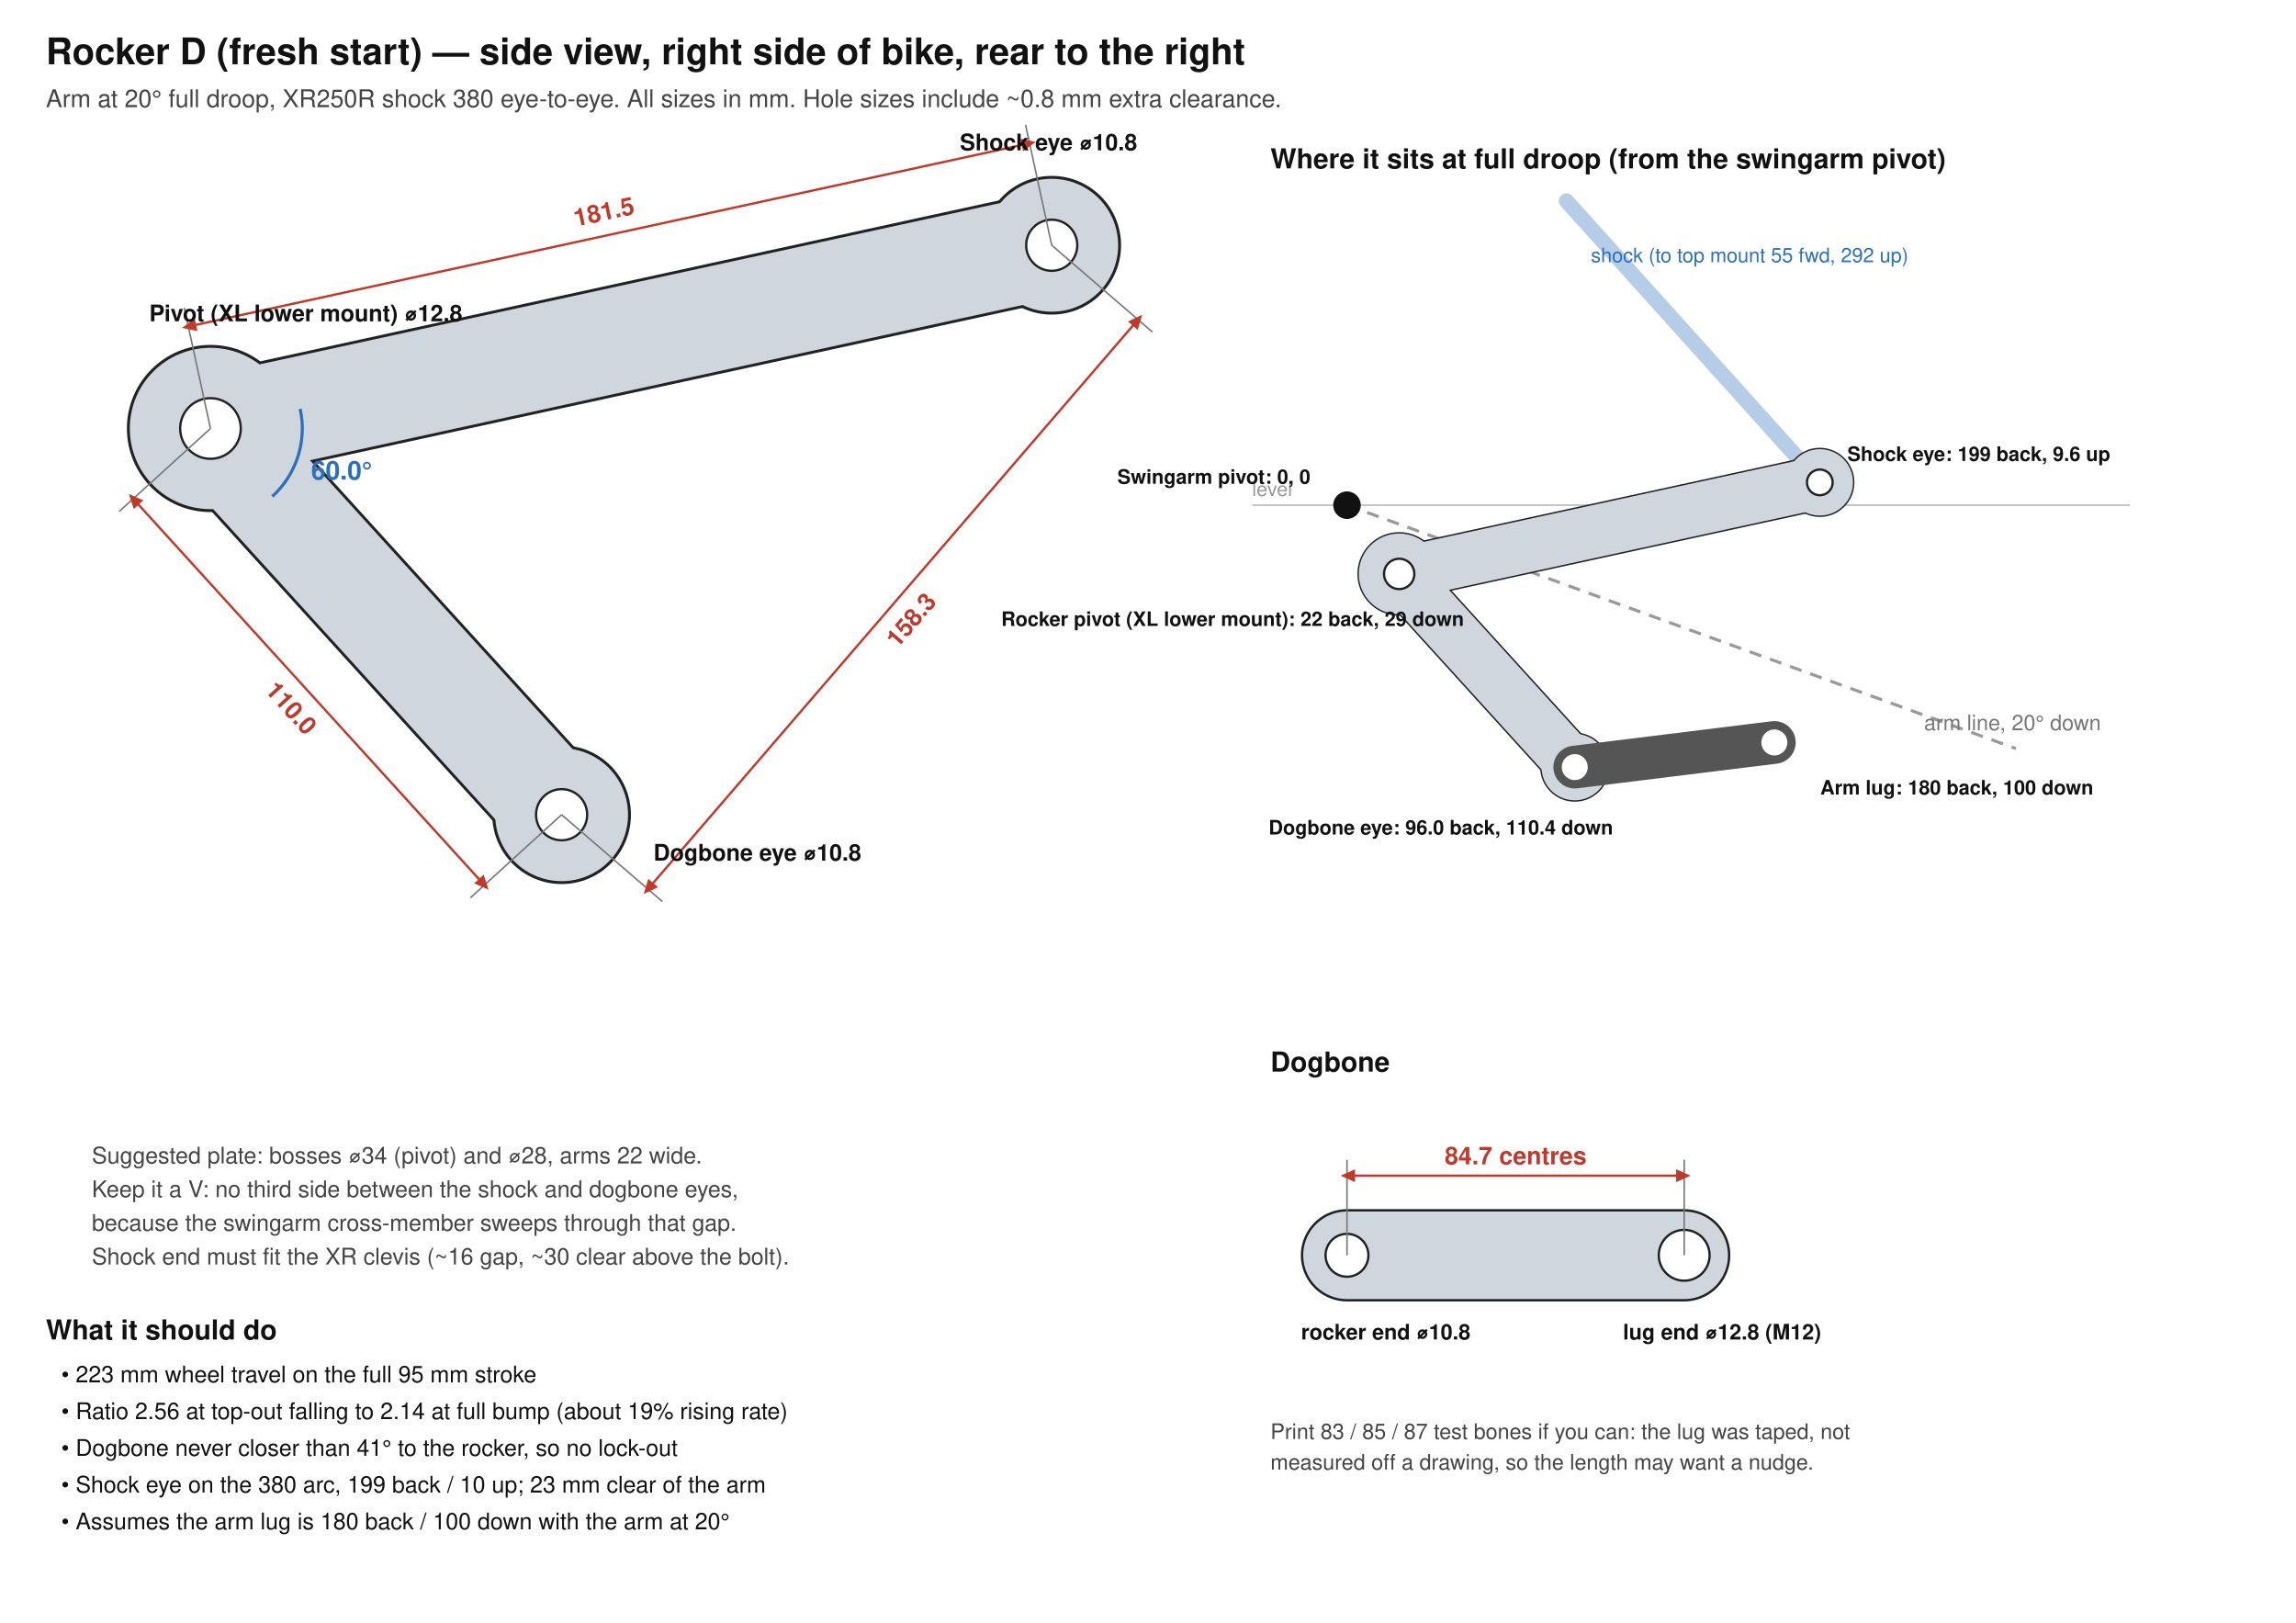
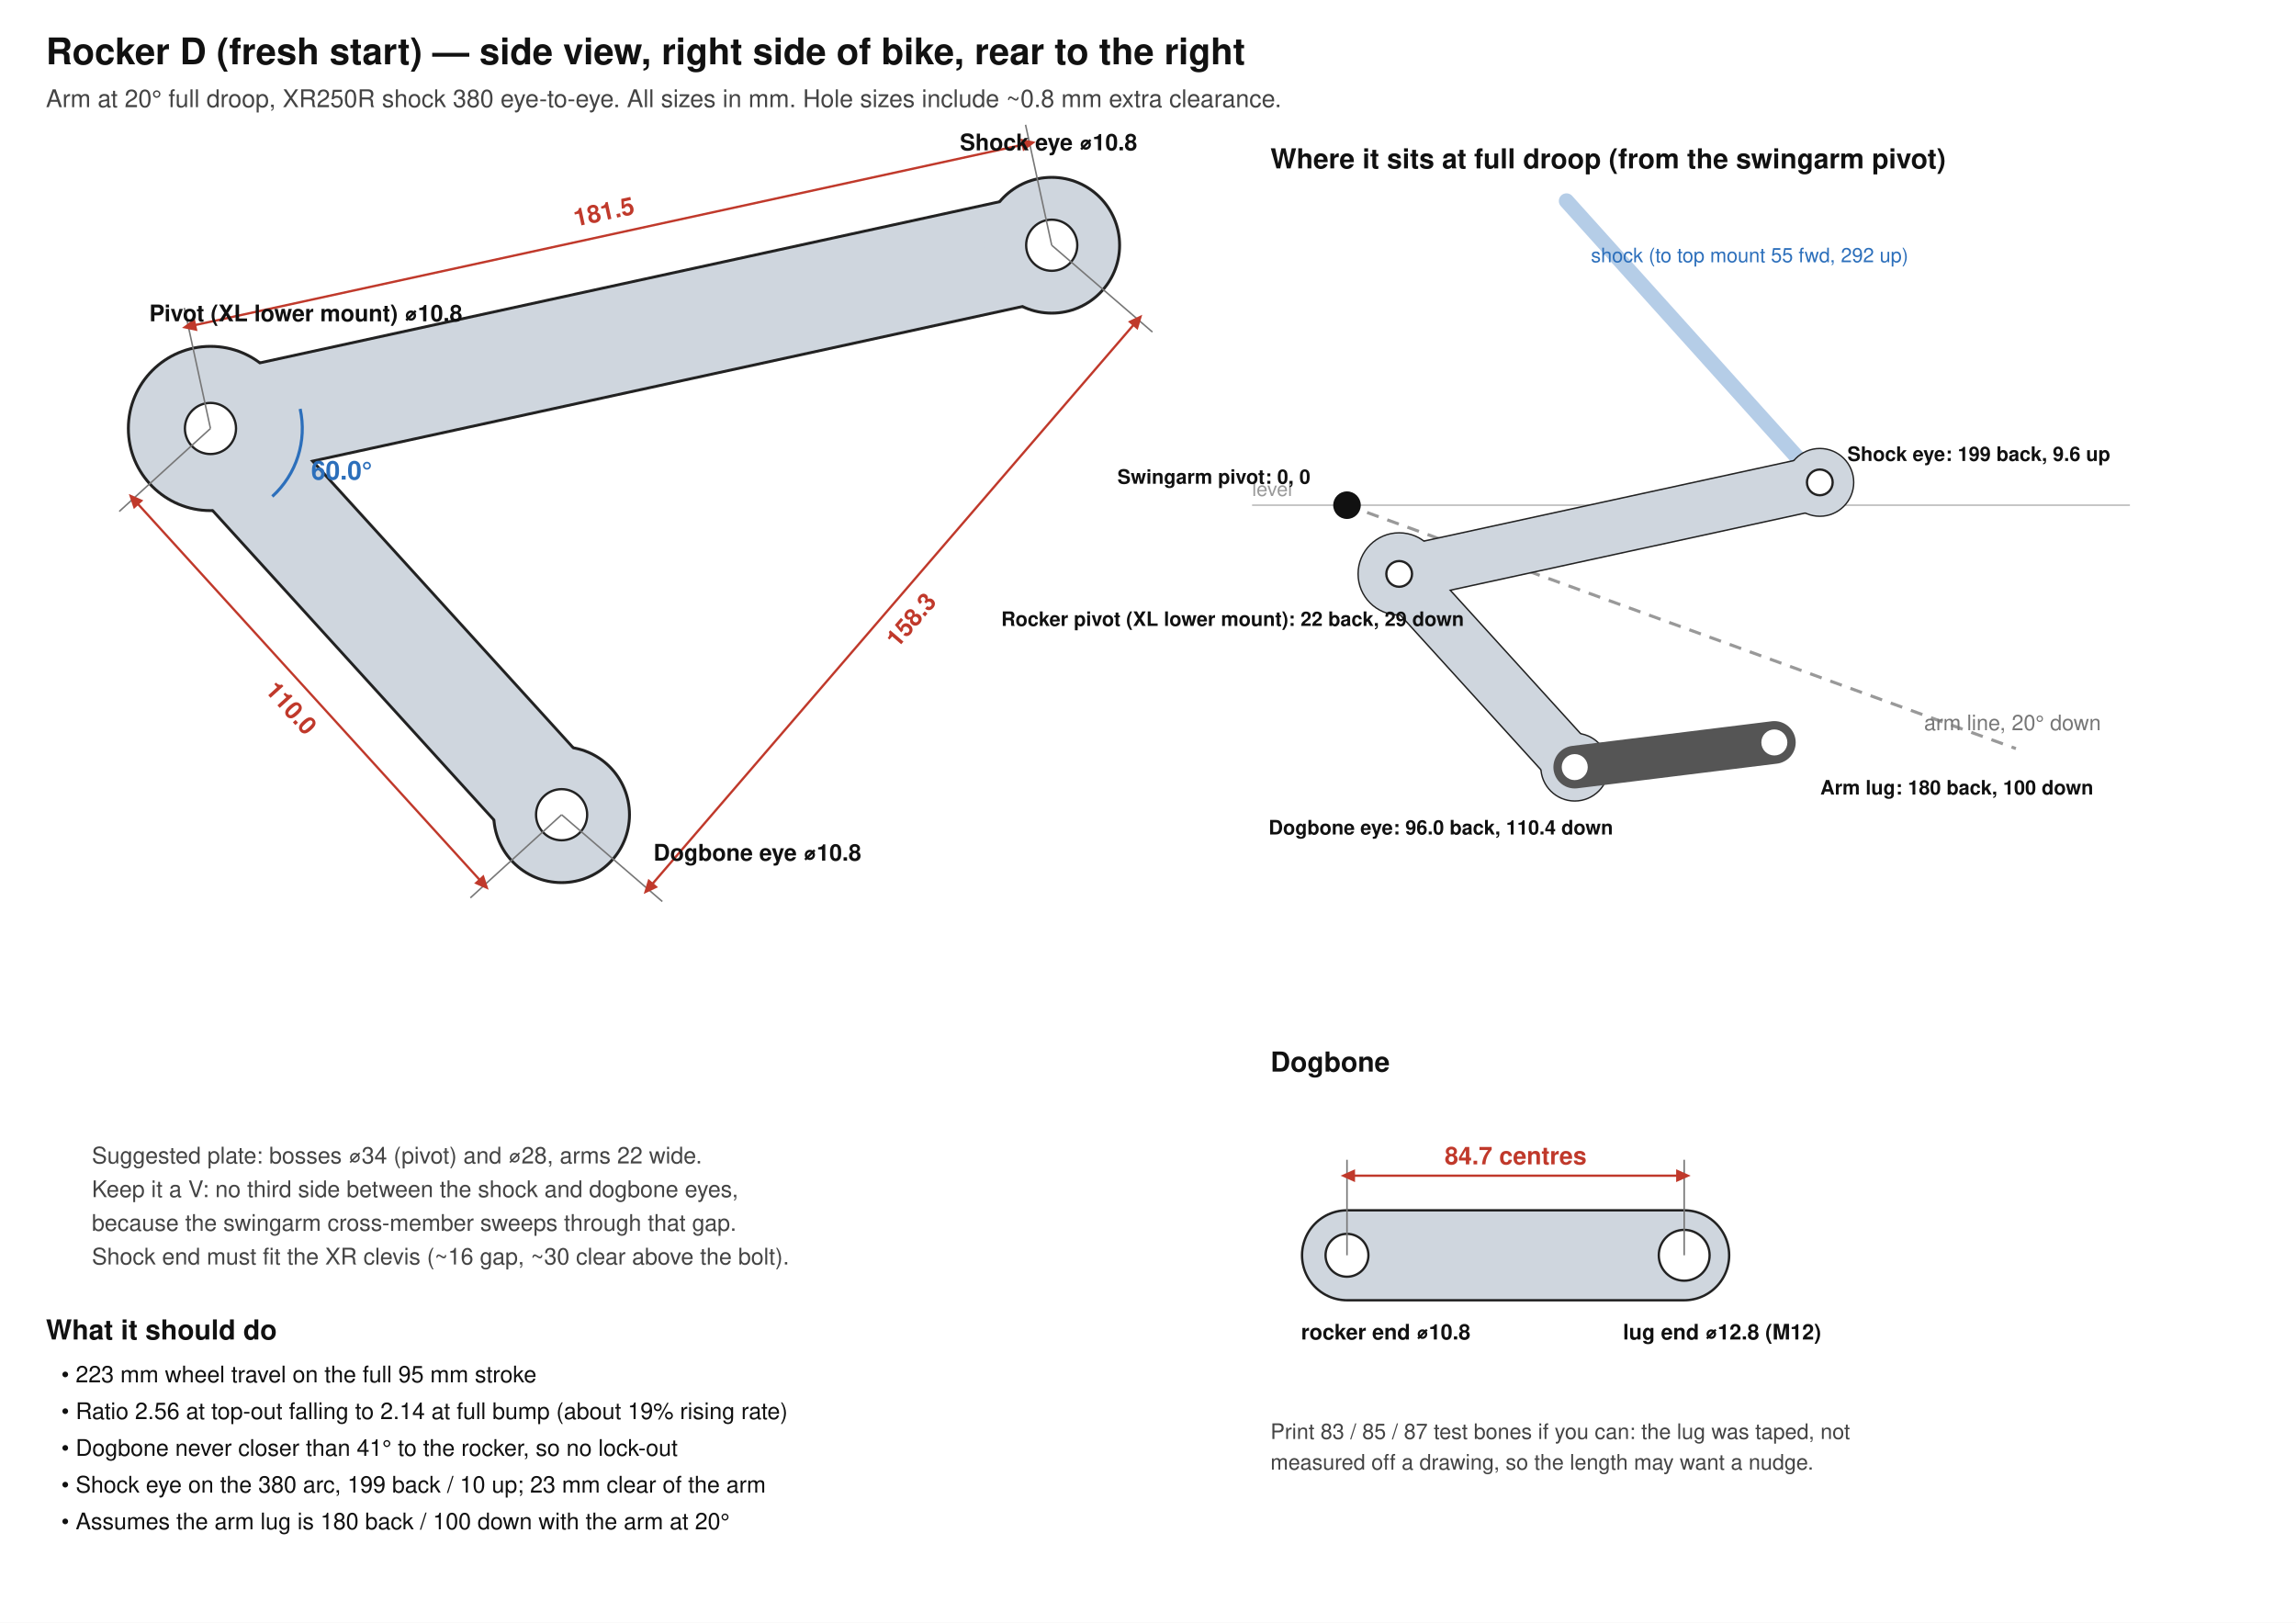
<svg xmlns="http://www.w3.org/2000/svg" width="1500" height="1060" viewBox="0 0 1500 1060" font-family="Helvetica,Arial,sans-serif">
  <defs>
    <marker id="ar" viewBox="0 0 10 10" refX="5" refY="5" markerWidth="7" markerHeight="7" orient="auto-start-reverse">
      <path d="M0,1 L9,5 L0,9 z" fill="#c0392b" />
    </marker>
  </defs>
  <rect width="1500" height="1060" fill="white" />
  <text x="30.0" y="42.0" font-size="24" text-anchor="start" font-weight="700" fill="#111">Rocker D (fresh start) — side view, right side of bike, rear to the right</text>
  <text x="30.0" y="70.0" font-size="16" text-anchor="start" font-weight="400" fill="#444">Arm at 20° full droop, XR250R shock 380 eye-to-eye. All sizes in mm. Hole sizes include ~0.8 mm extra clearance.</text>
  <line x1="137.5" y1="279.9" x2="366.9" y2="532.2" stroke="#222" stroke-width="71.9" stroke-linecap="round" />
  <line x1="137.5" y1="279.9" x2="687.1" y2="160.2" stroke="#222" stroke-width="71.9" stroke-linecap="round" />
  <circle cx="137.5" cy="279.9" r="54.6" fill="#222" />
  <circle cx="366.9" cy="532.2" r="45.3" fill="#222" />
  <circle cx="687.1" cy="160.2" r="45.3" fill="#222" />
  <line x1="137.5" y1="279.9" x2="366.9" y2="532.2" stroke="#cfd6de" stroke-width="68.2" stroke-linecap="round" />
  <line x1="137.5" y1="279.9" x2="687.1" y2="160.2" stroke="#cfd6de" stroke-width="68.2" stroke-linecap="round" />
  <circle cx="137.5" cy="279.9" r="52.7" fill="#cfd6de" />
  <circle cx="366.9" cy="532.2" r="43.4" fill="#cfd6de" />
  <circle cx="687.1" cy="160.2" r="43.4" fill="#cfd6de" />
-   <circle cx="137.5" cy="279.9" r="19.8" fill="white" stroke="#222" stroke-width="1.5" />
+   <circle cx="137.5" cy="279.9" r="16.7" fill="white" stroke="#222" stroke-width="1.5" />
  <circle cx="366.9" cy="532.2" r="16.7" fill="white" stroke="#222" stroke-width="1.5" />
  <circle cx="687.1" cy="160.2" r="16.7" fill="white" stroke="#222" stroke-width="1.5" />
  <line x1="137.5" y1="279.9" x2="120.4" y2="201.1" stroke="#777" stroke-width="1" />
  <line x1="687.1" y1="160.2" x2="670.0" y2="81.5" stroke="#777" stroke-width="1" />
  <line x1="123.0" y1="213.3" x2="672.6" y2="93.6" stroke="#c0392b" stroke-width="1.5" marker-start="url(#ar)" marker-end="url(#ar)" />
  <text x="394.5" y="138.3" font-size="16" font-weight="700" fill="#c0392b" text-anchor="middle" dominant-baseline="middle" transform="rotate(-12.3 394.5 138.3)" paint-order="stroke" stroke="white" stroke-width="5">181.5</text>
  <line x1="137.5" y1="279.9" x2="77.9" y2="334.1" stroke="#777" stroke-width="1" />
  <line x1="366.9" y1="532.2" x2="307.3" y2="586.5" stroke="#777" stroke-width="1" />
  <line x1="87.0" y1="325.8" x2="316.4" y2="578.1" stroke="#c0392b" stroke-width="1.5" marker-start="url(#ar)" marker-end="url(#ar)" />
  <text x="190.3" y="462.4" font-size="16" font-weight="700" fill="#c0392b" text-anchor="middle" dominant-baseline="middle" transform="rotate(47.7 190.3 462.4)" paint-order="stroke" stroke="white" stroke-width="5">110.0</text>
  <line x1="366.9" y1="532.2" x2="432.7" y2="588.9" stroke="#777" stroke-width="1" />
  <line x1="687.1" y1="160.2" x2="752.9" y2="216.9" stroke="#777" stroke-width="1" />
  <line x1="423.3" y1="580.8" x2="743.5" y2="208.8" stroke="#c0392b" stroke-width="1.5" marker-start="url(#ar)" marker-end="url(#ar)" />
  <text x="595.1" y="404.9" font-size="16" font-weight="700" fill="#c0392b" text-anchor="middle" dominant-baseline="middle" transform="rotate(-49.3 595.1 404.9)" paint-order="stroke" stroke="white" stroke-width="5">158.3</text>
  <path d="M196.1,267.1 A60,60 0 0 1 177.9,324.3" fill="none" stroke="#2c6fbb" stroke-width="2" />
  <text x="223.2" y="313.3" font-size="17" text-anchor="middle" font-weight="700" fill="#2c6fbb">60.0°</text>
-   <text x="97.5" y="209.9" font-size="15" text-anchor="start" font-weight="700" fill="#111">Pivot (XL lower mount) ⌀12.8</text>
+   <text x="97.5" y="209.9" font-size="15" text-anchor="start" font-weight="700" fill="#111">Pivot (XL lower mount) ⌀10.8</text>
  <text x="627.1" y="98.2" font-size="15" text-anchor="start" font-weight="700" fill="#111">Shock eye ⌀10.8</text>
  <text x="426.9" y="562.2" font-size="15" text-anchor="start" font-weight="700" fill="#111">Dogbone eye ⌀10.8</text>
  <text x="60.0" y="760.0" font-size="15" text-anchor="start" font-weight="400" fill="#444">Suggested plate: bosses ⌀34 (pivot) and ⌀28, arms 22 wide.</text>
  <text x="60.0" y="782.0" font-size="15" text-anchor="start" font-weight="400" fill="#444">Keep it a V: no third side between the shock and dogbone eyes,</text>
  <text x="60.0" y="804.0" font-size="15" text-anchor="start" font-weight="400" fill="#444">because the swingarm cross-member sweeps through that gap.</text>
  <text x="60.0" y="826.0" font-size="15" text-anchor="start" font-weight="400" fill="#444">Shock end must fit the XR clevis (~16 gap, ~30 clear above the bolt).</text>
  <text x="830.0" y="110.0" font-size="18" text-anchor="start" font-weight="700" fill="#111">Where it sits at full droop (from the swingarm pivot)</text>
  <line x1="880.0" y1="330.0" x2="1317.0" y2="489.0" stroke="#999" stroke-width="2" stroke-dasharray="8 6" />
  <text x="1257.0" y="477.0" font-size="14" text-anchor="start" font-weight="400" fill="#777">arm line, 20° down</text>
  <line x1="818.0" y1="330.0" x2="1391.5" y2="330.0" stroke="#bbb" stroke-width="1" />
  <text x="818.0" y="324.0" font-size="13" text-anchor="start" font-weight="400" fill="#999">level</text>
  <line x1="1188.9" y1="315.1" x2="1023.4" y2="131.3" stroke="#2c6fbb" stroke-width="10" opacity="0.35" stroke-linecap="round" />
  <text x="1039.4" y="171.3" font-size="13" text-anchor="start" font-weight="400" fill="#2c6fbb">shock (to top mount 55 fwd, 292 up)</text>
  <line x1="914.1" y1="374.9" x2="1028.8" y2="501.1" stroke="#222" stroke-width="36.0" stroke-linecap="round" />
  <line x1="914.1" y1="374.9" x2="1188.9" y2="315.1" stroke="#222" stroke-width="36.0" stroke-linecap="round" />
  <circle cx="914.1" cy="374.9" r="27.3" fill="#222" />
  <circle cx="1028.8" cy="501.1" r="22.6" fill="#222" />
  <circle cx="1188.9" cy="315.1" r="22.6" fill="#222" />
  <line x1="914.1" y1="374.9" x2="1028.8" y2="501.1" stroke="#cfd6de" stroke-width="34.1" stroke-linecap="round" />
  <line x1="914.1" y1="374.9" x2="1188.9" y2="315.1" stroke="#cfd6de" stroke-width="34.1" stroke-linecap="round" />
  <circle cx="914.1" cy="374.9" r="26.4" fill="#cfd6de" />
  <circle cx="1028.8" cy="501.1" r="21.7" fill="#cfd6de" />
  <circle cx="1188.9" cy="315.1" r="21.7" fill="#cfd6de" />
-   <circle cx="914.1" cy="374.9" r="9.9" fill="white" stroke="#222" stroke-width="1.5" />
+   <circle cx="914.1" cy="374.9" r="8.4" fill="white" stroke="#222" stroke-width="1.5" />
  <circle cx="1028.8" cy="501.1" r="8.4" fill="white" stroke="#222" stroke-width="1.5" />
  <circle cx="1188.9" cy="315.1" r="8.4" fill="white" stroke="#222" stroke-width="1.5" />
  <line x1="1028.8" y1="501.1" x2="1159.2" y2="485.0" stroke="#555" stroke-width="27.9" stroke-linecap="round" />
  <circle cx="1028.8" cy="501.1" r="8.5" fill="white" />
  <circle cx="1159.2" cy="485.0" r="8.5" fill="white" />
  <circle cx="880.0" cy="330.0" r="9" fill="#111" />
  <text x="730.0" y="316.0" font-size="13" text-anchor="start" font-weight="700" fill="#111">Swingarm pivot: 0, 0</text>
  <text x="654.1" y="408.9" font-size="13" text-anchor="start" font-weight="700" fill="#111">Rocker pivot (XL lower mount): 22 back, 29 down</text>
  <text x="1206.9" y="301.1" font-size="13" text-anchor="start" font-weight="700" fill="#111">Shock eye: 199 back, 9.6 up</text>
  <text x="828.8" y="545.1" font-size="13" text-anchor="start" font-weight="700" fill="#111">Dogbone eye: 96.0 back, 110.4 down</text>
  <text x="1189.2" y="519.0" font-size="13" text-anchor="start" font-weight="700" fill="#111">Arm lug: 180 back, 100 down</text>
  <text x="830.0" y="700.0" font-size="18" text-anchor="start" font-weight="700" fill="#111">Dogbone</text>
  <line x1="880.0" y1="820.0" x2="1100.3" y2="820.0" stroke="#222" stroke-width="60.3" stroke-linecap="round" />
  <line x1="880.0" y1="820.0" x2="1100.3" y2="820.0" stroke="#cfd6de" stroke-width="57.2" stroke-linecap="round" />
  <circle cx="880.0" cy="820.0" r="14.0" fill="white" stroke="#222" stroke-width="1.5" />
  <circle cx="1100.3" cy="820.0" r="16.6" fill="white" stroke="#222" stroke-width="1.5" />
  <line x1="880.0" y1="820.0" x2="880.0" y2="757.6" stroke="#777" stroke-width="1" />
  <line x1="1100.3" y1="820.0" x2="1100.3" y2="757.6" stroke="#777" stroke-width="1" />
  <line x1="880.0" y1="768.0" x2="1100.3" y2="768.0" stroke="#c0392b" stroke-width="1.5" marker-start="url(#ar)" marker-end="url(#ar)" />
  <text x="990.2" y="755.0" font-size="16" font-weight="700" fill="#c0392b" text-anchor="middle" dominant-baseline="middle" transform="rotate(-0.0 990.2 755.0)" paint-order="stroke" stroke="white" stroke-width="5">84.7 centres</text>
  <text x="850.0" y="875.0" font-size="14" text-anchor="start" font-weight="700" fill="#111">rocker end ⌀10.8</text>
  <text x="1060.3" y="875.0" font-size="14" text-anchor="start" font-weight="700" fill="#111">lug end ⌀12.8 (M12)</text>
  <text x="830.0" y="940.0" font-size="14" text-anchor="start" font-weight="400" fill="#444">Print 83 / 85 / 87 test bones if you can: the lug was taped, not</text>
  <text x="830.0" y="960.0" font-size="14" text-anchor="start" font-weight="400" fill="#444">measured off a drawing, so the length may want a nudge.</text>
  <text x="30.0" y="875.0" font-size="18" text-anchor="start" font-weight="700" fill="#111">What it should do</text>
  <text x="40.0" y="903.0" font-size="15" text-anchor="start" font-weight="400" fill="#111">• 223 mm wheel travel on the full 95 mm stroke</text>
  <text x="40.0" y="927.0" font-size="15" text-anchor="start" font-weight="400" fill="#111">• Ratio 2.56 at top-out falling to 2.14 at full bump (about 19% rising rate)</text>
  <text x="40.0" y="951.0" font-size="15" text-anchor="start" font-weight="400" fill="#111">• Dogbone never closer than 41° to the rocker, so no lock-out</text>
  <text x="40.0" y="975.0" font-size="15" text-anchor="start" font-weight="400" fill="#111">• Shock eye on the 380 arc, 199 back / 10 up; 23 mm clear of the arm</text>
  <text x="40.0" y="999.0" font-size="15" text-anchor="start" font-weight="400" fill="#111">• Assumes the arm lug is 180 back / 100 down with the arm at 20°</text>
</svg>
